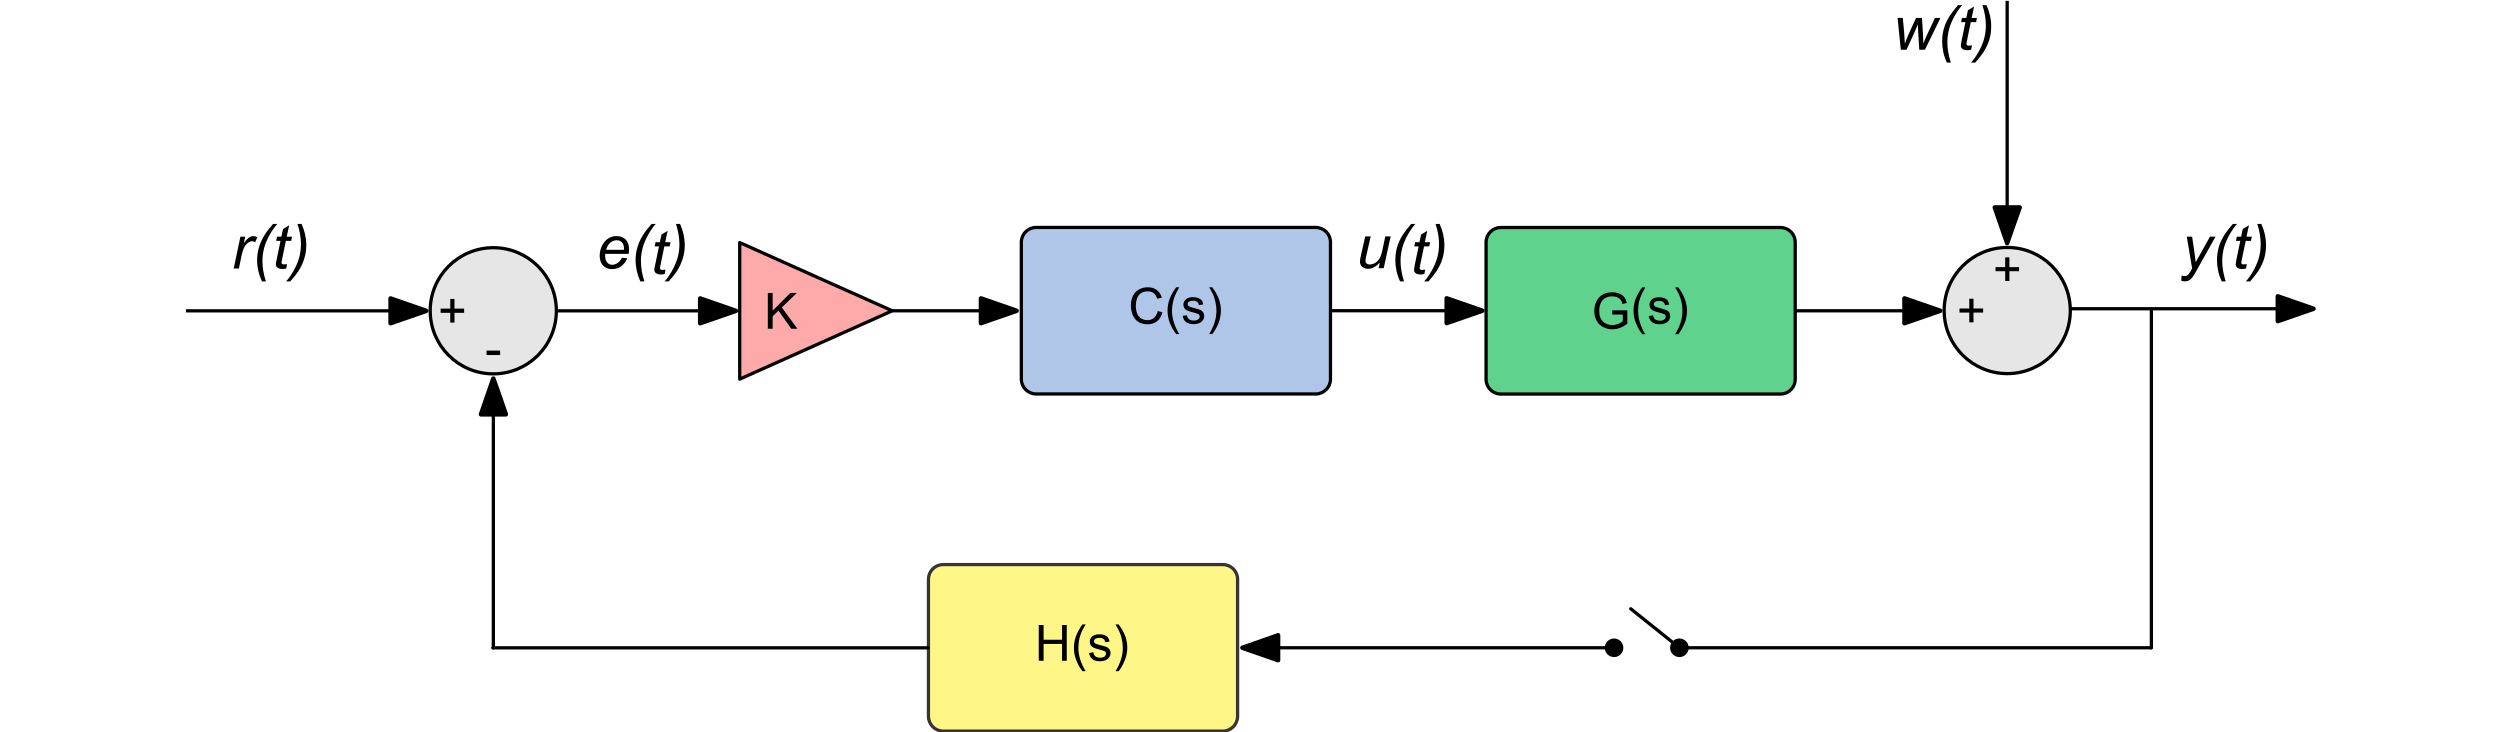
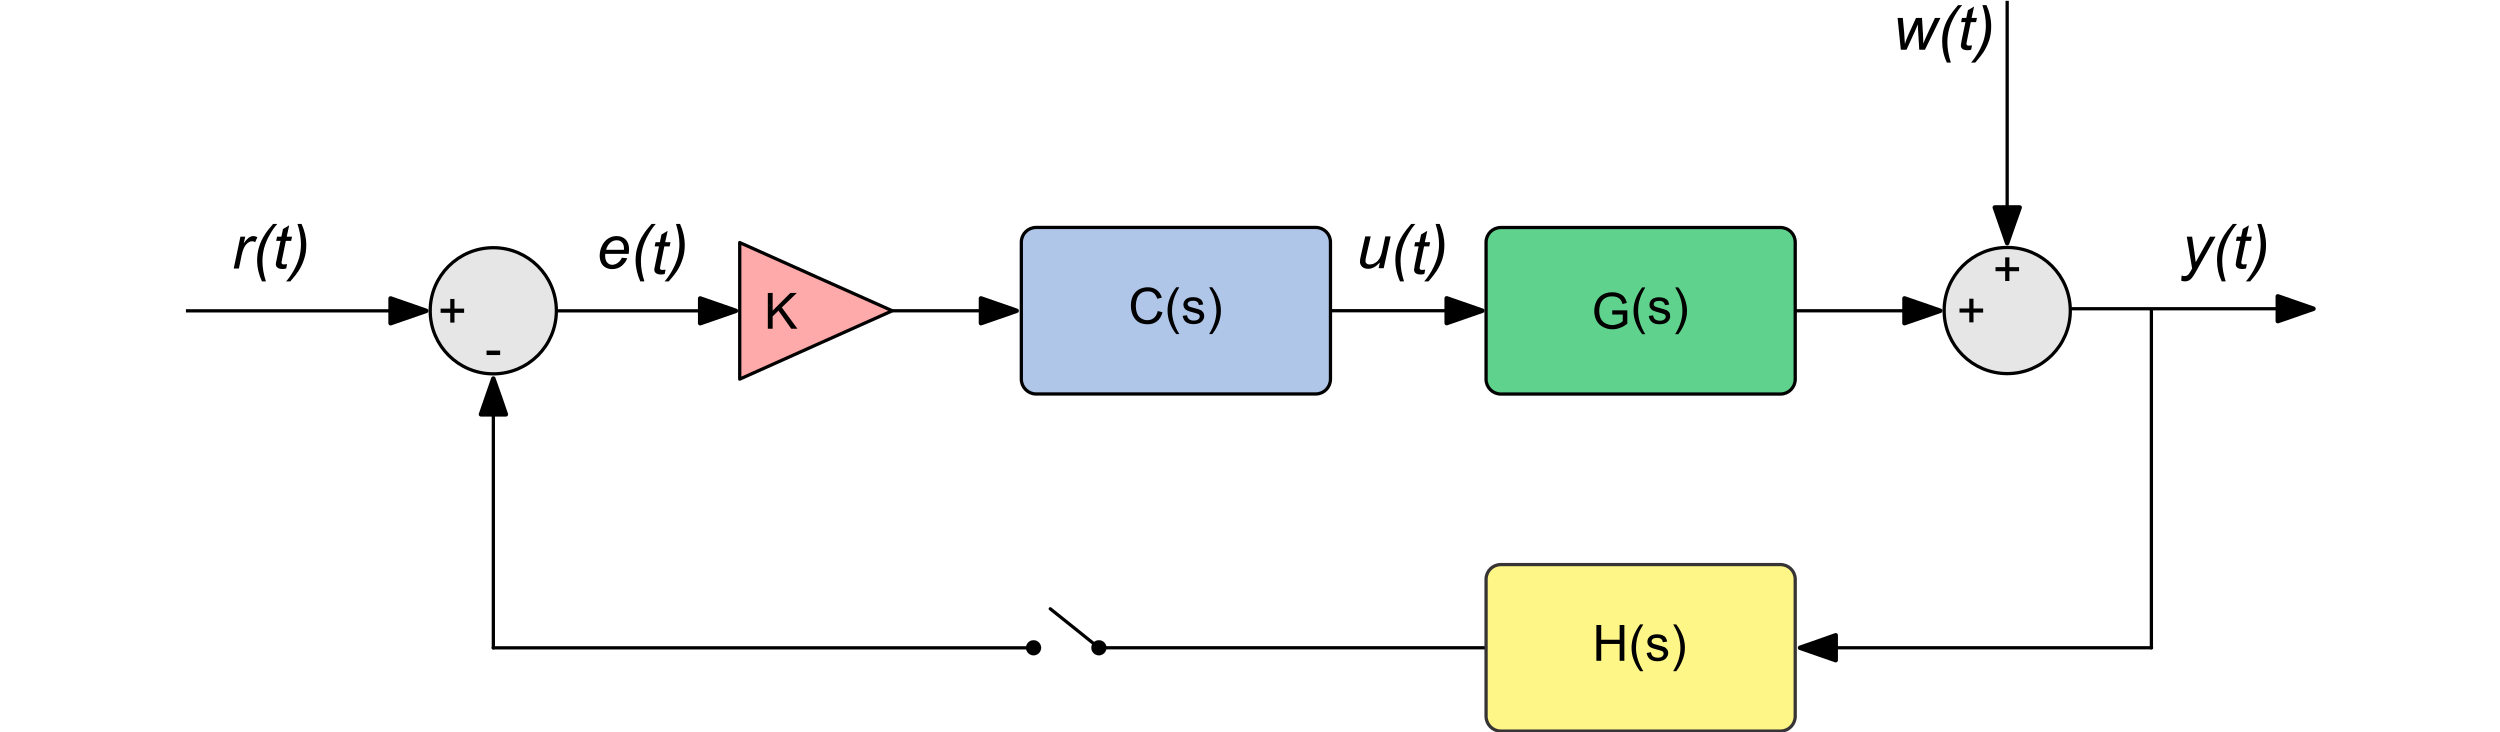
<svg xmlns="http://www.w3.org/2000/svg" xml:space="preserve" width="714.898" height="209.303" version="1.1" style="fill-rule:evenodd" viewBox="0 0 20192.3 5911.9" id="svg2985">
  <defs id="defs2987">
    <style type="text/css" id="style2989">
   
    .str1 {stroke:#373435;stroke-width:26.481}
    .str0 {stroke:black;stroke-width:26.481}
    .str4 {stroke:black;stroke-width:26.481;stroke-linecap:round}
    .str3 {stroke:black;stroke-width:26.481;stroke-linecap:round;stroke-linejoin:round}
    .str2 {stroke:black;stroke-width:26.521;stroke-linecap:round;stroke-linejoin:round}
    .str5 {stroke:black;stroke-width:36.239;stroke-linecap:round;stroke-linejoin:round}
    .fil6 {fill:none}
    .fil3 {fill:#FFF688}
    .fil7 {fill:black}
    .fil0 {fill:#5FD38D}
    .fil2 {fill:#AFC6E9}
    .fil5 {fill:#E6E6E6}
    .fil4 {fill:#FFAAAA}
    .fil1 {fill:black;fill-rule:nonzero}
   
  </style>
  </defs>
  <path style="fill:#5fd38d;stroke:#000000;stroke-width:26.481" id="path2993" d="m 12121.918,1837.7 2259,0 c 66,0 119,53 119,119 l 0,1107 c 0,65 -53,119 -119,119 l -2259,0 c -66,0 -119,-54 -119,-119 l 0,-1107 c 0,-66 53,-119 119,-119 z" class="fil0 str0" />
  <path style="fill:#000000;fill-rule:nonzero" d="m 13021.918,2540.7 0,-34 122,0 0,108 c -18,14 -38,26 -58,33 -20,8 -40,12 -61,12 -29,0 -54,-6 -78,-19 -23,-12 -40,-29 -52,-52 -12,-23 -18,-49 -18,-77 0,-28 6,-55 18,-79 12,-24 29,-42 51,-54 22,-12 47,-18 76,-18 21,0 40,3 56,10 17,7 31,16 40,28 10,13 17,28 22,48 l -35,9 c -4,-14 -9,-26 -16,-35 -6,-8 -15,-15 -27,-20 -12,-5 -25,-7 -40,-7 -17,0 -32,2 -45,8 -13,5 -23,12 -31,21 -8,8 -14,18 -18,28 -7,18 -11,38 -11,59 0,25 4,47 13,64 9,18 22,31 39,39 17,8 35,13 54,13 16,0 32,-4 48,-10 16,-6 28,-13 36,-21 l 0,-54 -85,0 z" class="fil1" id="text2987" />
  <path style="fill:#000000;fill-rule:nonzero" d="m 13263.918,2699.2 c -19,-24 -36,-53 -49,-86 -14,-33 -21,-68 -21,-103 0,-31 5,-61 15,-90 12,-33 30,-66 55,-99 l 25,0 c -15,27 -26,47 -31,59 -8,18 -14,37 -19,56 -6,25 -8,49 -8,74 0,63 19,126 58,189 l -25,0 z" class="fil1" id="1" />
  <path style="fill:#000000;fill-rule:nonzero" d="m 13316.918,2552.2 35,-5 c 2,14 7,24 16,32 9,7 22,11 38,11 16,0 28,-3 36,-10 8,-6 12,-14 12,-23 0,-8 -3,-14 -11,-19 -5,-3 -17,-7 -36,-12 -26,-7 -44,-12 -54,-17 -10,-5 -17,-11 -23,-20 -5,-8 -7,-18 -7,-28 0,-9 2,-18 6,-26 4,-8 10,-14 17,-20 6,-4 13,-7 23,-10 9,-3 20,-4 30,-4 17,0 31,2 44,7 12,5 21,11 27,19 6,8 10,19 12,33 l -34,5 c -2,-11 -7,-20 -14,-26 -8,-6 -18,-9 -32,-9 -16,0 -28,3 -35,8 -7,5 -10,12 -10,19 0,4 1,9 4,12 3,4 8,7 14,10 3,1 14,4 31,9 25,7 42,12 52,16 10,4 18,11 24,19 6,8 8,18 8,30 0,12 -3,23 -10,33 -7,11 -17,19 -30,25 -13,5 -28,8 -44,8 -27,0 -48,-5 -62,-17 -14,-11 -24,-28 -27,-50 z" class="fil1" id="2" />
  <path style="fill:#000000;fill-rule:nonzero" d="m 13555.918,2699.2 -26,0 c 40,-63 59,-126 59,-189 0,-24 -3,-49 -8,-73 -5,-20 -11,-39 -19,-57 -5,-12 -16,-31 -32,-59 l 26,0 c 24,33 43,66 54,99 10,29 16,59 16,90 0,35 -7,70 -21,103 -13,33 -30,62 -49,86 z" class="fil1" id="3" />
-   <path style="fill:#fff688;stroke:#373435;stroke-width:26.481" id="path3008" role="line" linespacing="125%" d="m 7617.941,4560.2 2259,0 c 66,0 119,53 119,119 l 0,1106 c 0,66 -53,120 -119,120 l -2259,0 c -66,0 -119,-54 -119,-120 l 0,-1106 c 0,-66 53,-119 119,-119 z" class="fil3 str1" />
-   <polygon style="fill:#000000;fill-rule:nonzero" points="11670,5331 11631,5331 11631,5042 11670,5042 11670,5161 11819,5161 11819,5042 11857,5042 11857,5331 11819,5331 11819,5195 11670,5195 " class="fil1" id="text2995" transform="translate(-3241.059,6.199917)" />
-   <path style="fill:#000000;fill-rule:nonzero" d="m 8742.941,5421.2 c -19,-24 -36,-53 -49,-86 -14,-33 -20,-68 -20,-103 0,-31 5,-61 15,-90 12,-33 30,-66 54,-99 l 26,0 c -16,27 -27,47 -32,58 -8,19 -14,37 -19,57 -5,25 -8,49 -8,74 0,63 20,126 59,189 l -26,0 z" class="fil1" id="path3011" />
-   <path style="fill:#000000;fill-rule:nonzero" d="m 8795.941,5274.2 35,-6 c 2,15 7,25 16,33 9,7 22,11 38,11 17,0 29,-3 37,-10 7,-6 11,-14 11,-23 0,-8 -3,-15 -10,-19 -5,-3 -17,-7 -37,-12 -26,-7 -43,-12 -54,-17 -10,-5 -17,-12 -22,-20 -6,-8 -8,-18 -8,-28 0,-9 2,-18 6,-26 5,-8 10,-14 18,-20 5,-4 13,-7 22,-10 10,-3 20,-4 31,-4 16,0 31,2 43,7 12,5 22,11 27,19 6,8 10,19 13,33 l -35,5 c -2,-11 -6,-20 -14,-26 -7,-6 -18,-9 -32,-9 -16,0 -28,3 -34,8 -7,5 -11,12 -11,19 0,4 2,9 4,12 3,4 8,7 14,10 4,1 14,4 31,9 25,6 43,12 53,16 10,4 17,11 23,19 6,8 9,18 9,30 0,12 -4,23 -11,33 -7,11 -17,19 -30,25 -13,5 -27,8 -44,8 -27,0 -48,-6 -62,-17 -14,-11 -23,-28 -27,-50 z" class="fil1" id="path3013" />
-   <path style="fill:#000000;fill-rule:nonzero" d="m 9034.941,5421.2 -25,0 c 39,-63 59,-126 59,-189 0,-24 -3,-49 -9,-73 -4,-20 -11,-39 -19,-57 -5,-12 -15,-31 -31,-59 l 25,0 c 25,33 43,66 55,99 10,29 15,59 15,90 0,35 -7,70 -21,103 -13,33 -30,62 -49,86 z" class="fil1" id="path3015" />
  <path style="fill:#000000;fill-rule:nonzero" d="m 1887.578,2168.7 54,-257 39,0 -12,53 c 14,-20 27,-34 39,-44 13,-9 26,-14 39,-14 9,0 20,3 32,9 l -18,41 c -7,-6 -16,-8 -24,-8 -16,0 -32,8 -48,25 -16,17 -29,48 -38,92 l -21,103 -42,0 z" class="fil1" id="text2999" />
  <path style="fill:#000000;fill-rule:nonzero" d="m 2115.578,2272.7 c -26,-56 -39,-112 -39,-171 0,-39 6,-75 16,-108 10,-34 26,-67 47,-100 13,-22 36,-50 66,-85 l 34,0 c -19,20 -39,49 -60,85 -21,37 -36,72 -46,108 -9,35 -14,70 -14,106 0,53 9,108 28,165 l -32,0 z" class="fil1" id="path3018" />
  <path style="fill:#000000;fill-rule:nonzero" d="m 2318.578,2133.7 -7,35 c -11,3 -21,4 -31,4 -17,0 -31,-4 -41,-12 -8,-7 -12,-16 -12,-27 0,-5 2,-18 7,-39 l 31,-149 -35,0 7,-34 35,0 13,-62 50,-30 -20,92 43,0 -7,34 -43,0 -29,142 c -4,18 -6,29 -6,32 0,6 2,10 5,12 3,3 7,4 14,4 10,0 18,-1 26,-2 z" class="fil1" id="path3020" />
  <path style="fill:#000000;fill-rule:nonzero" d="m 2435.578,1808.7 c 25,56 38,112 38,170 0,40 -5,76 -16,109 -10,34 -25,67 -46,100 -14,22 -36,50 -67,85 l -34,0 c 19,-20 39,-49 60,-85 21,-37 36,-73 46,-108 9,-35 14,-70 14,-106 0,-53 -9,-108 -28,-165 l 33,0 z" class="fil1" id="path3022" />
  <path style="fill:#000000;fill-rule:nonzero" d="m 15352.836,401.7 -26,-257 42,0 11,116 4,65 c 1,4 1,14 2,29 5,-17 10,-29 13,-38 3,-9 9,-21 16,-38 l 61,-134 48,0 8,129 c 1,19 2,45 3,78 8,-22 21,-52 39,-90 l 55,-117 44,0 -125,257 -46,0 -9,-150 c -1,-10 -2,-28 -2,-55 -7,17 -15,36 -24,56 l -68,149 -46,0 z" class="fil1" id="text3003" />
  <path style="fill:#000000;fill-rule:nonzero" d="m 15724.836,505.7 c -26,-56 -38,-112 -38,-171 0,-39 5,-75 15,-108 10,-34 26,-67 47,-100 14,-22 36,-50 66,-85 l 34,0 c -19,20 -39,49 -60,85 -21,37 -36,72 -46,108 -9,35 -14,70 -14,106 0,53 10,108 28,165 l -32,0 z" class="fil1" id="path3025" />
  <path style="fill:#000000;fill-rule:nonzero" d="m 15927.836,366.7 -7,35 c -11,3 -21,4 -30,4 -18,0 -32,-4 -42,-12 -8,-7 -11,-16 -11,-27 0,-5 2,-18 6,-39 l 31,-149 -35,0 7,-34 35,0 13,-62 50,-30 -20,92 43,0 -7,34 -43,0 -29,142 c -4,18 -6,29 -6,32 0,6 2,9 5,12 3,3 8,4 14,4 10,0 19,-1 26,-2 z" class="fil1" id="path3027" />
  <path style="fill:#000000;fill-rule:nonzero" d="m 16044.836,41.7 c 25,55 38,112 38,170 0,40 -5,76 -15,109 -11,34 -26,67 -47,100 -14,22 -36,50 -67,85 l -34,0 c 19,-21 39,-49 60,-85 21,-37 36,-73 46,-108 9,-35 14,-70 14,-106 0,-53 -9,-108 -28,-165 l 33,0 z" class="fil1" id="path3029" />
  <path style="fill:#000000;fill-rule:nonzero" d="m 17617.805,2267.7 3,-42 c 9,3 17,4 26,4 9,0 16,-2 21,-6 8,-5 15,-15 24,-30 l 14,-25 -43,-257 43,0 19,129 c 4,26 7,51 10,77 l 115,-206 45,0 -163,291 c -16,28 -30,47 -42,56 -12,9 -26,14 -42,14 -10,0 -20,-2 -30,-5 z" class="fil1" id="text3007" />
  <path style="fill:#000000;fill-rule:nonzero" d="m 17944.805,2272.7 c -26,-56 -38,-112 -38,-171 0,-39 5,-75 15,-108 10,-34 26,-67 47,-100 14,-22 36,-50 66,-85 l 34,0 c -19,20 -39,49 -60,85 -21,37 -36,72 -46,108 -9,35 -14,70 -14,106 0,53 10,108 28,165 l -32,0 z" class="fil1" id="path3032" />
  <path style="fill:#000000;fill-rule:nonzero" d="m 18147.805,2133.7 -7,35 c -10,3 -21,4 -30,4 -18,0 -32,-4 -42,-12 -7,-7 -11,-16 -11,-27 0,-5 2,-18 6,-39 l 31,-149 -35,0 7,-34 35,0 13,-62 50,-30 -20,92 43,0 -7,34 -42,0 -30,142 c -4,18 -6,29 -6,32 0,6 2,10 5,12 3,3 8,4 14,4 10,0 19,-1 26,-2 z" class="fil1" id="path3034" />
  <path style="fill:#000000;fill-rule:nonzero" d="m 18264.805,1808.7 c 25,56 38,112 38,170 0,40 -5,76 -15,109 -10,34 -26,67 -47,100 -14,22 -36,50 -66,85 l -35,0 c 19,-20 39,-49 60,-85 21,-37 36,-73 46,-108 9,-35 14,-70 14,-106 0,-53 -9,-108 -28,-165 l 33,0 z" class="fil1" id="path3036" />
  <path style="fill:#000000;fill-rule:nonzero" d="m 11145.112,2120.2 c -31,34 -62,51 -95,51 -19,0 -35,-5 -48,-16 -12,-12 -18,-26 -18,-42 0,-11 3,-29 9,-55 l 34,-149 44,0 -38,167 c -3,13 -4,24 -4,32 0,9 3,16 9,20 6,5 14,8 26,8 12,0 25,-3 36,-9 12,-6 23,-14 31,-24 9,-10 16,-22 21,-36 4,-8 8,-24 13,-46 l 24,-112 43,0 -56,257 -41,0 10,-46 z" class="fil1" id="text3011" />
  <path style="fill:#000000;fill-rule:nonzero" d="m 11308.112,2272.7 c -26,-56 -38,-112 -38,-171 0,-39 5,-75 15,-108 10,-34 26,-67 47,-100 14,-22 36,-50 66,-85 l 34,0 c -19,20 -39,49 -60,85 -21,37 -36,72 -46,108 -9,35 -14,70 -14,106 0,53 10,108 28,165 l -32,0 z" class="fil1" id="path3039" />
  <path style="fill:#000000;fill-rule:nonzero" d="m 11511.112,2178.2 -7,35 c -10,3 -21,4 -30,4 -18,0 -32,-4 -42,-12 -7,-7 -11,-16 -11,-27 0,-5 2,-18 6,-39 l 31,-149 -35,0 7,-34 35,0 13,-62 50,-30 -20,92 43,0 -7,34 -42,0 -30,142 c -4,18 -6,29 -6,32 0,6 2,10 5,12 3,3 8,4 14,4 10,0 19,-1 26,-2 z" class="fil1" id="path3041" />
  <path style="fill:#000000;fill-rule:nonzero" d="m 11628.112,1808.7 c 25,56 38,112 38,170 0,40 -5,76 -15,109 -10,34 -26,67 -47,100 -14,22 -36,50 -66,85 l -35,0 c 19,-20 39,-49 60,-85 21,-37 36,-73 46,-108 9,-35 14,-70 14,-106 0,-53 -9,-108 -28,-165 l 33,0 z" class="fil1" id="path3043" />
  <path style="fill:#000000;fill-rule:nonzero" d="m 5022.578,2081.7 43,4 c -6,21 -21,41 -42,60 -22,19 -49,28 -79,28 -19,0 -37,-4 -53,-13 -15,-8 -28,-21 -36,-38 -8,-17 -12,-36 -12,-57 0,-28 6,-55 19,-81 13,-27 30,-46 51,-59 20,-13 43,-19 67,-19 30,0 55,10 73,28 18,19 27,45 27,78 0,12 -1,25 -3,38 l -189,0 c -1,5 -1,10 -1,14 0,24 5,42 16,55 11,13 25,19 41,19 15,0 30,-5 44,-15 15,-10 26,-24 34,-42 z m -127,-64 144,0 c 0,-5 0,-8 0,-10 0,-22 -5,-38 -16,-50 -11,-12 -25,-17 -43,-17 -18,0 -35,6 -51,19 -15,13 -27,32 -34,58 z" class="fil1" id="text3015" />
  <path style="fill:#000000;fill-rule:nonzero" d="m 5171.578,2272.7 c -25,-56 -38,-112 -38,-171 0,-39 5,-75 16,-108 10,-34 25,-67 47,-100 13,-22 35,-50 66,-85 l 34,0 c -19,20 -39,49 -60,85 -21,37 -36,72 -46,108 -9,35 -14,70 -14,106 0,53 9,108 28,165 l -33,0 z" class="fil1" id="path3046" />
  <path style="fill:#000000;fill-rule:nonzero" d="m 5375.578,2178.2 -7,35 c -11,3 -21,4 -31,4 -17,0 -31,-4 -41,-12 -8,-7 -12,-16 -12,-27 0,-5 2,-18 7,-39 l 31,-149 -35,0 7,-34 35,0 13,-62 50,-30 -20,92 43,0 -7,34 -43,0 -29,142 c -4,18 -6,29 -6,32 0,6 2,10 4,12 3,3 8,4 15,4 10,0 18,-1 26,-2 z" class="fil1" id="path3048" />
  <path style="fill:#000000;fill-rule:nonzero" d="m 5492.578,1808.7 c 25,56 38,112 38,170 0,40 -5,76 -16,109 -10,34 -25,67 -46,100 -14,22 -36,50 -67,85 l -34,0 c 19,-20 39,-49 60,-85 21,-37 36,-73 46,-108 9,-35 14,-70 14,-106 0,-53 -10,-108 -28,-165 l 33,0 z" class="fil1" id="path3050" />
  <polygon style="fill:#ffaaaa;stroke:#000000;stroke-width:26.521;stroke-linecap:round;stroke-linejoin:round" transform-center-x="-6.106" randomized="0" rounded="0" flatsided="false" arg2="1.047" arg1="0" r2="18.947" r1="37.894" cy="502.334" cx="128.794" sides="3" type="star" role="line" linespacing="125%" points="4979,2503 4979,1952 5595,2228 6211,2503 5595,2779 4979,3055 " class="fil4 str2" id="path5408" transform="translate(995.5365,7.199917)" />
  <polygon style="fill:#000000;fill-rule:nonzero" points="5292,2502 5245,2548 5245,2648 5206,2648 5206,2359 5245,2359 5245,2502 5388,2359 5440,2359 5319,2476 5445,2648 5395,2648 " class="fil1" id="text3019" transform="translate(995.5365,7.199917)" />
  <path style="fill:#e6e6e6;stroke:#000000;stroke-width:26.481" ry="15.152" rx="15.152" cy="513.951" cx="535.886" type="arc" role="line" linespacing="125%" d="m 16721.836,2508.7 c 0,281 -228,509 -509,509 -281,0 -510,-228 -510,-509 0,-282 229,-510 510,-510 281,0 509,228 509,510 z" class="fil5 str0" id="path3052" />
  <path style="fill:#e6e6e6;stroke:#000000;stroke-width:26.481" type="arc" cx="535.886" cy="513.951" rx="15.152" ry="15.152" d="m 4493.578,2509.7 c 0,282 -228,510 -509,510 -282,0 -510,-228 -510,-510 0,-281 228,-509 510,-509 281,0 509,228 509,509 z" class="fil5 str0" id="path3822" />
  <line style="fill:none;stroke:#000000;stroke-width:26.481" connector-curvature="0" y2="2510.2" x2="7923.116" y1="2510.2" x1="7206.537" class="fil6 str0" id="path3824" />
  <line style="fill:none;stroke:#000000;stroke-width:26.481" connector-curvature="0" y2="2510.2" x2="15658.645" y1="2510.2" x1="14499.917" class="fil6 str0" id="path4270" />
  <line style="fill:none;stroke:#000000;stroke-width:26.481" connector-curvature="0" y2="2493.7" x2="18668.867" y1="2493.7" x1="16728.859" class="fil6 str0" id="path4272" />
-   <line style="fill:none;stroke:#000000;stroke-width:26.481;stroke-linecap:round;stroke-linejoin:round" connector-curvature="0" y2="5232.2" x2="10046.58" y1="5232.2" x1="13049.366" class="fil6 str3" id="path4276" />
+   <line style="fill:none;stroke:#000000;stroke-width:26.481;stroke-linecap:round;stroke-linejoin:round" connector-curvature="0" y2="5232.2" x2="8917.085" y1="5232.2" x1="11994.752" class="fil6 str3" id="path4276" />
  <line style="fill:none;stroke:#000000;stroke-width:26.481;stroke-linecap:round;stroke-linejoin:round" connector-curvature="0" y2="2500.023" x2="17376.703" y1="5232.135" x1="17376.703" class="fil6 str3" id="path4278" />
-   <line style="fill:none;stroke:#000000;stroke-width:26.481;stroke-linecap:round;stroke-linejoin:round" connector-curvature="0" y2="5232.7" x2="3980.054" y1="5232.7" x1="7496.706" class="fil6 str3" id="path4280" />
+   <line style="fill:none;stroke:#000000;stroke-width:26.481;stroke-linecap:round;stroke-linejoin:round" connector-curvature="0" y2="5232.7" x2="3983.197" y1="5232.7" x1="8334.62" class="fil6 str3" id="path4280" />
  <line style="fill:none;stroke:#000000;stroke-width:26.481;stroke-linecap:round" connector-curvature="0" y2="5232.7" x2="3984.578" y1="3073.7" x1="3984.578" class="fil6 str4" id="path4646" />
  <polygon style="fill:#000000;fill-rule:nonzero" points="2247,2486 2247,2520 2169,2520 2169,2599 2135,2599 2135,2520 2057,2520 2057,2486 2135,2486 2135,2408 2169,2408 2169,2486 " class="fil1" id="text5390" transform="translate(1501.578,6.699917)" />
  <polygon style="fill:#000000;fill-rule:nonzero" points="2428,2861 2428,2825 2538,2825 2538,2861 " class="fil1" id="text5394" transform="translate(1501.578,6.699917)" />
  <polygon style="fill:#000000;fill-rule:nonzero" points="12913,2597 12879,2597 12879,2518 12800,2518 12800,2485 12879,2485 12879,2406 12913,2406 12913,2485 12991,2485 12991,2518 12913,2518 " class="fil1" id="text5398" transform="translate(3026.843,6.699917)" />
  <polygon style="fill:#000000;fill-rule:nonzero" points="13203,2263 13169,2263 13169,2184 13091,2184 13091,2151 13169,2151 13169,2072 13203,2072 13203,2151 13281,2151 13281,2184 13203,2184 " class="fil1" id="text5402" transform="translate(3026.843,6.699917)" />
  <line style="fill:none;stroke:#000000;stroke-width:26.481" connector-curvature="0" role="line" linespacing="125%" y2="1946.7" x2="16211.85" y1="6.7" x1="16211.85" class="fil6 str0" id="path5406" />
  <line style="fill:none;stroke:#000000;stroke-width:26.481" connector-curvature="0" y2="2510.7" x2="5736.699" y1="2510.7" x1="4497.885" class="fil6 str0" id="path5410" />
  <line style="fill:none;stroke:#000000;stroke-width:26.481" connector-curvature="0" y2="2510.7" x2="3420.578" y1="2510.7" x1="1501.578" class="fil6 str0" id="path5412" />
  <polygon style="fill:#000000;stroke:#000000;stroke-width:36.239;stroke-linecap:round;stroke-linejoin:round" transform-center-x="-1.429" randomized="0" rounded="0" flatsided="false" arg2="1.047" arg1="0" r2="3.037" r1="6.074" cy="45.856" cx="49.286" sides="3" type="star" points="1653,2604 1653,2504 1653,2404 1797,2454 1941,2504 1797,2554 " class="fil7 str5" id="path5980" transform="translate(1501.578,6.699917)" />
  <polygon style="fill:#000000;stroke:#000000;stroke-width:36.239;stroke-linecap:round;stroke-linejoin:round" transform-center-x="-1.429" randomized="0" rounded="0" flatsided="false" arg2="1.047" arg1="0" r2="3.037" r1="6.074" cy="45.856" cx="49.286" sides="3" type="star" points="2584,3340 2483,3340 2383,3340 2433,3195 2483,3051 2534,3195 " class="fil7 str5" id="path5980_0" transform="translate(1501.578,6.699917)" />
  <polygon style="fill:#000000;stroke:#000000;stroke-width:36.239;stroke-linecap:round;stroke-linejoin:round" transform-center-x="-1.429" randomized="0" rounded="0" flatsided="false" arg2="1.047" arg1="0" r2="3.037" r1="6.074" cy="45.856" cx="49.286" sides="3" type="star" points="4806,2454 4950,2504 4806,2554 4662,2604 4662,2504 4662,2404 " class="fil7 str5" id="path5980_1" transform="translate(993.1563,6.699917)" />
  <polygon style="fill:#000000;stroke:#000000;stroke-width:36.239;stroke-linecap:round;stroke-linejoin:round" transform-center-x="-1.429" randomized="0" rounded="0" flatsided="false" arg2="1.047" arg1="0" r2="3.037" r1="6.074" cy="45.856" cx="49.286" sides="3" type="star" points="12349,2434 12494,2484 12638,2534 12494,2584 12349,2634 12349,2534 " class="fil7 str5" id="path5980_3" transform="translate(3033.532,-23.80002)" />
  <polygon style="fill:#000000;stroke:#000000;stroke-width:36.239;stroke-linecap:round;stroke-linejoin:round" transform-center-x="-1.429" randomized="0" rounded="0" flatsided="false" arg2="1.047" arg1="0" r2="3.037" r1="6.074" cy="45.856" cx="49.286" sides="3" type="star" points="13235,1813 13185,1957 13135,1813 13085,1669 13185,1669 13286,1669 " class="fil7 str5" id="path5980_4" transform="translate(3026.843,6.699917)" />
  <polygon style="fill:#000000;stroke:#000000;stroke-width:36.239;stroke-linecap:round;stroke-linejoin:round" transform-center-x="-1.429" randomized="0" rounded="0" flatsided="false" arg2="1.047" arg1="0" r2="3.037" r1="6.074" cy="45.856" cx="49.286" sides="3" type="star" points="15515,2437 15659,2487 15515,2537 15371,2587 15371,2487 15371,2387 " class="fil7 str5" id="path5980_5" transform="translate(3026.843,6.699917)" />
-   <polygon style="fill:#000000;stroke:#000000;stroke-width:36.239;stroke-linecap:round;stroke-linejoin:round" transform-center-x="-1.429" randomized="0" rounded="0" flatsided="false" arg2="1.047" arg1="0" r2="3.037" r1="6.074" cy="45.856" cx="49.286" sides="3" type="star" points="13420,5176 13276,5226 13420,5276 13564,5326 13564,5226 13564,5125 " class="fil7 str5" id="path5980_7" transform="translate(-3241.059,6.199917)" />
-   <path style="fill:#000000;stroke:#000000;stroke-width:0.941;stroke-linecap:round;stroke-linejoin:round;stroke-miterlimit:4;stroke-opacity:1;stroke-dasharray:none" id="path3084" d="m 578.815,163.002 a 2.031,2.031 0 1 1 -4.062,0 2.031,2.031 0 1 1 4.062,0 z" transform="matrix(30.00568,0,0,30.00568,-4270.076,341.2299)" />
-   <path transform="matrix(30.00568,0,0,30.00568,-3742.32,341.2299)" d="m 578.815,163.002 a 2.031,2.031 0 1 1 -4.062,0 2.031,2.031 0 1 1 4.062,0 z" id="path3149" style="fill:#000000;stroke:#000000;stroke-width:0.941;stroke-linecap:round;stroke-linejoin:round;stroke-miterlimit:4;stroke-opacity:1;stroke-dasharray:none" />
-   <line id="line3151" class="fil6 str3" x1="17374.205" y1="5232.2" x2="13625.409" y2="5232.2" connector-curvature="0" style="fill:none;stroke:#000000;stroke-width:26.481;stroke-linecap:round;stroke-linejoin:round" />
+   <g id="g1" transform="translate(4503.977)">
+     <path style="fill:#fff688;stroke:#373435;stroke-width:26.481" id="path3008" role="line" linespacing="125%" d="m 7617.941,4560.2 h 2259 c 66,0 119,53 119,119 v 1106 c 0,66 -53,120 -119,120 H 7617.941 c -66,0 -119,-54 -119,-120 v -1106 c 0,-66 53,-119 119,-119 z" class="fil3 str1" />
+     <polygon style="fill:#000000;fill-rule:nonzero" points="11631,5331 11631,5042 11670,5042 11670,5161 11819,5161 11819,5042 11857,5042 11857,5331 11819,5331 11819,5195 11670,5195 11670,5331 " class="fil1" id="text2995" transform="translate(-3241.059,6.199917)" />
+     <path style="fill:#000000;fill-rule:nonzero" d="m 8742.941,5421.2 c -19,-24 -36,-53 -49,-86 -14,-33 -20,-68 -20,-103 0,-31 5,-61 15,-90 12,-33 30,-66 54,-99 h 26 c -16,27 -27,47 -32,58 -8,19 -14,37 -19,57 -5,25 -8,49 -8,74 0,63 20,126 59,189 z" class="fil1" id="path3011" />
+     <path style="fill:#000000;fill-rule:nonzero" d="m 8795.941,5274.2 35,-6 c 2,15 7,25 16,33 9,7 22,11 38,11 17,0 29,-3 37,-10 7,-6 11,-14 11,-23 0,-8 -3,-15 -10,-19 -5,-3 -17,-7 -37,-12 -26,-7 -43,-12 -54,-17 -10,-5 -17,-12 -22,-20 -6,-8 -8,-18 -8,-28 0,-9 2,-18 6,-26 5,-8 10,-14 18,-20 5,-4 13,-7 22,-10 10,-3 20,-4 31,-4 16,0 31,2 43,7 12,5 22,11 27,19 6,8 10,19 13,33 l -35,5 c -2,-11 -6,-20 -14,-26 -7,-6 -18,-9 -32,-9 -16,0 -28,3 -34,8 -7,5 -11,12 -11,19 0,4 2,9 4,12 3,4 8,7 14,10 4,1 14,4 31,9 25,6 43,12 53,16 10,4 17,11 23,19 6,8 9,18 9,30 0,12 -4,23 -11,33 -7,11 -17,19 -30,25 -13,5 -27,8 -44,8 -27,0 -48,-6 -62,-17 -14,-11 -23,-28 -27,-50 z" class="fil1" id="path3013" />
+     <path style="fill:#000000;fill-rule:nonzero" d="m 9034.941,5421.2 h -25 c 39,-63 59,-126 59,-189 0,-24 -3,-49 -9,-73 -4,-20 -11,-39 -19,-57 -5,-12 -15,-31 -31,-59 h 25 c 25,33 43,66 55,99 10,29 15,59 15,90 0,35 -7,70 -21,103 -13,33 -30,62 -49,86 z" class="fil1" id="path3015" />
+     <polygon style="fill:#000000;stroke:#000000;stroke-width:36.239;stroke-linecap:round;stroke-linejoin:round" transform-center-x="-1.429" randomized="0" rounded="0" flatsided="false" arg2="1.047" arg1="0" r2="3.037" r1="6.074" cy="45.856" cx="49.286" sides="3" type="star" points="13276,5226 13420,5276 13564,5326 13564,5226 13564,5125 13420,5176 " class="fil7 str5" id="path5980_7" transform="translate(-3241.059,6.199917)" />
+   </g>
+   <circle style="fill:#000000;stroke:#000000;stroke-width:0.941;stroke-linecap:round;stroke-linejoin:round;stroke-miterlimit:4;stroke-dasharray:none;stroke-opacity:1" id="path3084" cx="8347.943" cy="5232.2" r="60.939" />
+   <circle id="path3149" style="fill:#000000;stroke:#000000;stroke-width:0.941;stroke-linecap:round;stroke-linejoin:round;stroke-miterlimit:4;stroke-dasharray:none;stroke-opacity:1" cx="8875.7" cy="5232.2" r="60.939" />
+   <line id="line3151" class="fil6 str3" x1="17378.105" y1="5232.2" x2="14733.59" y2="5232.2" connector-curvature="0" style="fill:none;stroke:#000000;stroke-width:26.481;stroke-linecap:round;stroke-linejoin:round" />
  <path style="fill:#afc6e9;fill-rule:evenodd;stroke:#000000;stroke-width:26.481" id="path2999" role="line" linespacing="125%" d="m 8368.115,1837.2 2259.001,0 c 66,0 119,53 119,119 l 0,1106 c 0,66 -53,120 -119,120 l -2259.001,0 c -65,0 -119,-54 -119,-120 l 0,-1106 c 0,-66 54,-119 119,-119 z" class="fil2 str0" />
  <path style="fill:#000000;fill-rule:nonzero" d="m 9351.115,2512.2 38,10 c -8,31 -22,55 -43,72 -21,16 -46,25 -76,25 -31,0 -57,-7 -76,-19 -20,-13 -34,-31 -45,-55 -10,-25 -15,-50 -15,-78 0,-30 6,-56 17,-79 12,-22 28,-39 49,-51 22,-11 45,-17 70,-17 29,0 53,7 73,22 20,15 33,35 41,62 l -37,9 c -7,-21 -17,-36 -29,-46 -13,-10 -29,-14 -48,-14 -23,0 -41,5 -56,16 -15,10 -25,25 -31,42 -6,18 -9,37 -9,56 0,24 3,46 10,64 7,19 19,32 34,41 15,9 31,14 48,14 22,0 40,-6 55,-19 14,-12 24,-30 30,-55 z" class="fil1" id="text2991" />
  <path style="fill:#000000;fill-rule:nonzero" d="m 9500.115,2698.2 c -20,-24 -36,-53 -50,-86 -13,-33 -20,-68 -20,-103 0,-31 5,-61 15,-90 12,-33 30,-66 55,-99 l 25,0 c -16,27 -26,47 -31,59 -8,18 -15,36 -19,56 -6,25 -9,49 -9,74 0,63 20,126 59,189 l -25,0 z" class="fil1" id="path3002" />
  <path style="fill:#000000;fill-rule:nonzero" d="m 9552.115,2551.2 35,-5 c 2,14 8,24 17,32 9,7 21,11 37,11 17,0 29,-3 37,-10 8,-6 12,-14 12,-23 0,-8 -4,-15 -11,-19 -5,-3 -17,-7 -36,-12 -26,-7 -44,-12 -54,-17 -10,-5 -18,-11 -23,-20 -5,-8 -8,-18 -8,-28 0,-9 2,-18 7,-26 4,-8 10,-14 17,-20 5,-4 13,-7 22,-10 10,-3 20,-4 31,-4 16,0 31,2 43,7 13,5 22,11 28,19 6,8 10,19 12,33 l -35,5 c -1,-11 -6,-20 -13,-26 -8,-6 -19,-9 -32,-9 -17,0 -28,3 -35,8 -7,5 -11,12 -11,19 0,4 2,9 5,12 3,4 7,7 13,10 4,1 14,4 32,9 25,6 42,12 52,16 10,4 18,11 23,19 6,8 9,18 9,30 0,12 -3,23 -10,33 -7,11 -17,19 -30,25 -13,5 -28,8 -44,8 -28,0 -48,-6 -63,-17 -14,-11 -23,-28 -27,-50 z" class="fil1" id="path3004" />
  <path style="fill:#000000;fill-rule:nonzero" d="m 9791.115,2698.2 -25,0 c 39,-63 59,-126 59,-189 0,-24 -3,-49 -9,-73 -4,-20 -10,-39 -18,-57 -5,-12 -16,-31 -32,-59 l 25,0 c 25,33 43,66 55,99 10,29 15,59 15,90 0,35 -7,70 -20,103 -14,33 -30,62 -50,86 z" class="fil1" id="path3006" />
  <polygon transform="translate(56.11558,6.199983)" style="fill:#000000;fill-rule:evenodd;stroke:#000000;stroke-width:36.239;stroke-linecap:round;stroke-linejoin:round" transform-center-x="-1.429" randomized="0" rounded="0" flatsided="false" arg2="1.047" arg1="0" r2="3.037" r1="6.074" cy="45.856" cx="49.286" sides="3" type="star" points="8011,2554 7867,2604 7867,2504 7867,2404 8011,2454 8155,2504 " class="fil7 str5" id="path5980_2-1" />
  <line id="line3118" class="fil6 str0" x1="10746.114" y1="2509.7" x2="11684.799" y2="2509.7" connector-curvature="0" style="fill:none;stroke:#000000;stroke-width:26.481" />
  <polygon id="polygon3120" class="fil7 str5" points="8011,2554 7867,2604 7867,2504 7867,2404 8011,2454 8155,2504 " type="star" sides="3" cx="49.286" cy="45.856" r1="6.074" r2="3.037" arg1="0" arg2="1.047" flatsided="false" rounded="0" randomized="0" transform-center-x="-1.429" style="fill:#000000;fill-rule:evenodd;stroke:#000000;stroke-width:36.239;stroke-linecap:round;stroke-linejoin:round" transform="translate(3817.801,5.699982)" />
-   <line style="fill:none;stroke:#000000;stroke-width:26.481;stroke-linecap:round;stroke-linejoin:round" connector-curvature="0" y2="4917.186" x2="13171.579" y1="5232.2" x1="13564.47" class="fil6 str3" id="line3153" />
+   <line style="fill:none;stroke:#000000;stroke-width:26.481;stroke-linecap:round;stroke-linejoin:round" connector-curvature="0" y2="4917.186" x2="8482.81" y1="5232.2" x1="8875.7" class="fil6 str3" id="line3153" />
</svg>
